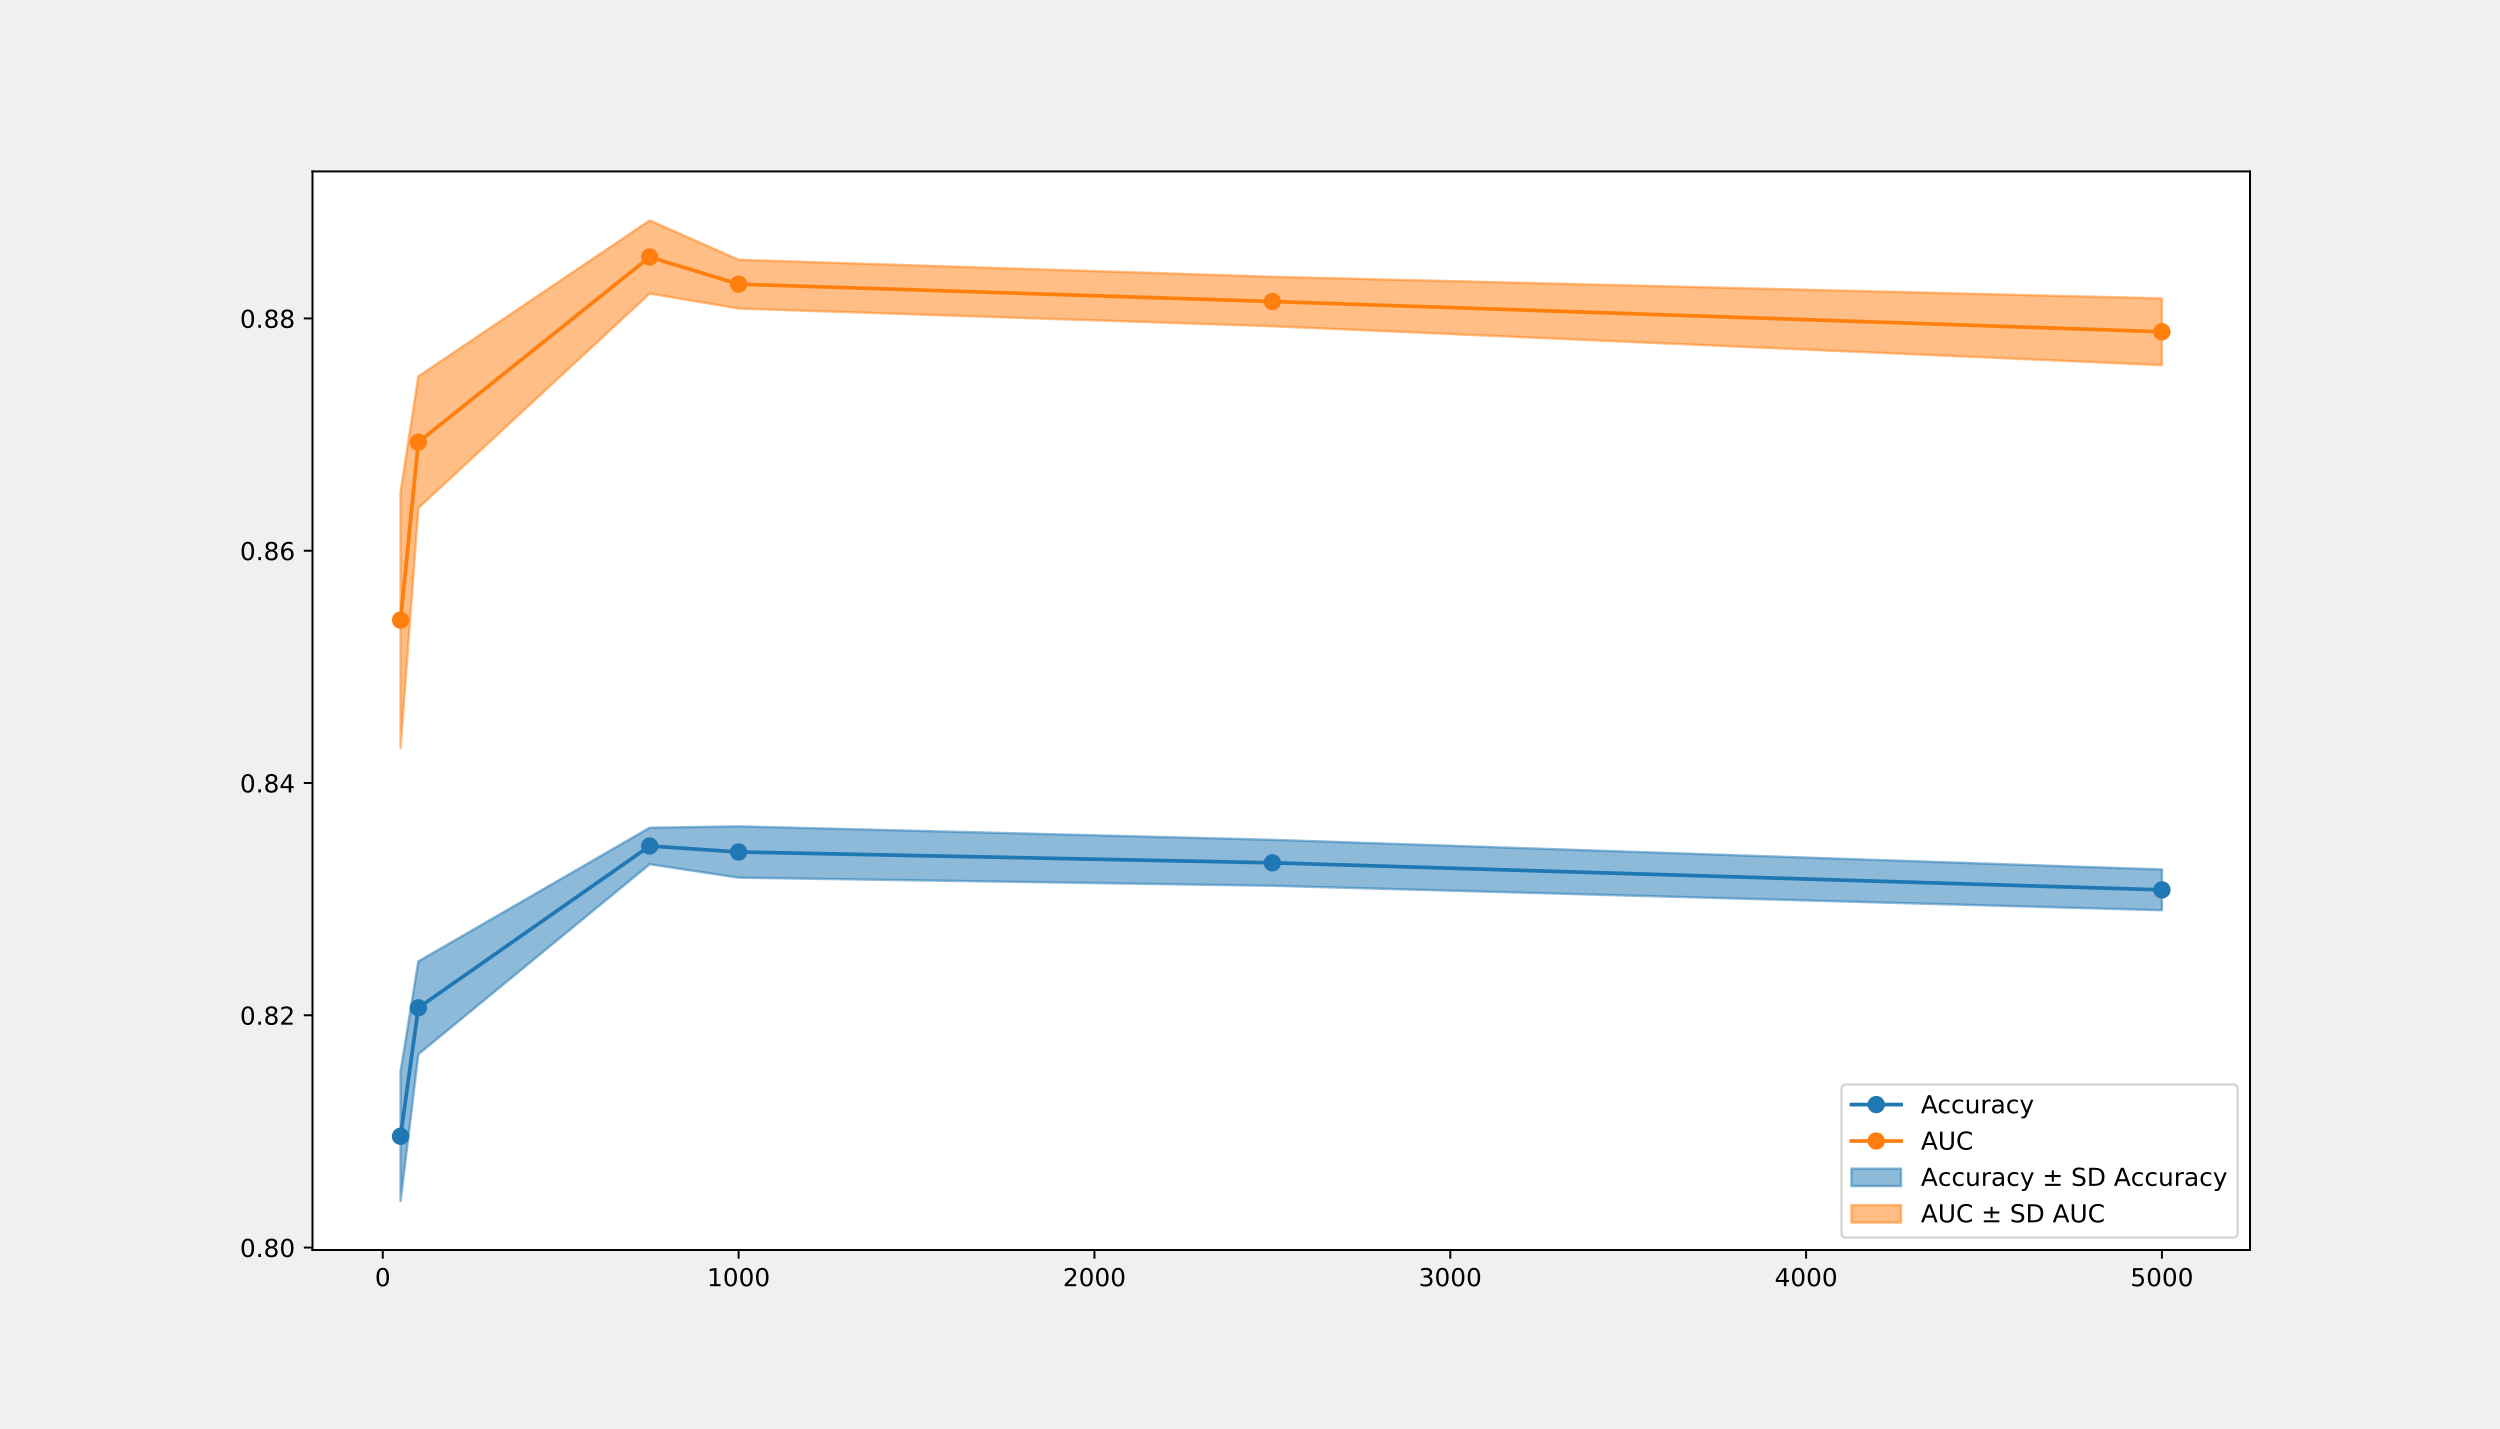
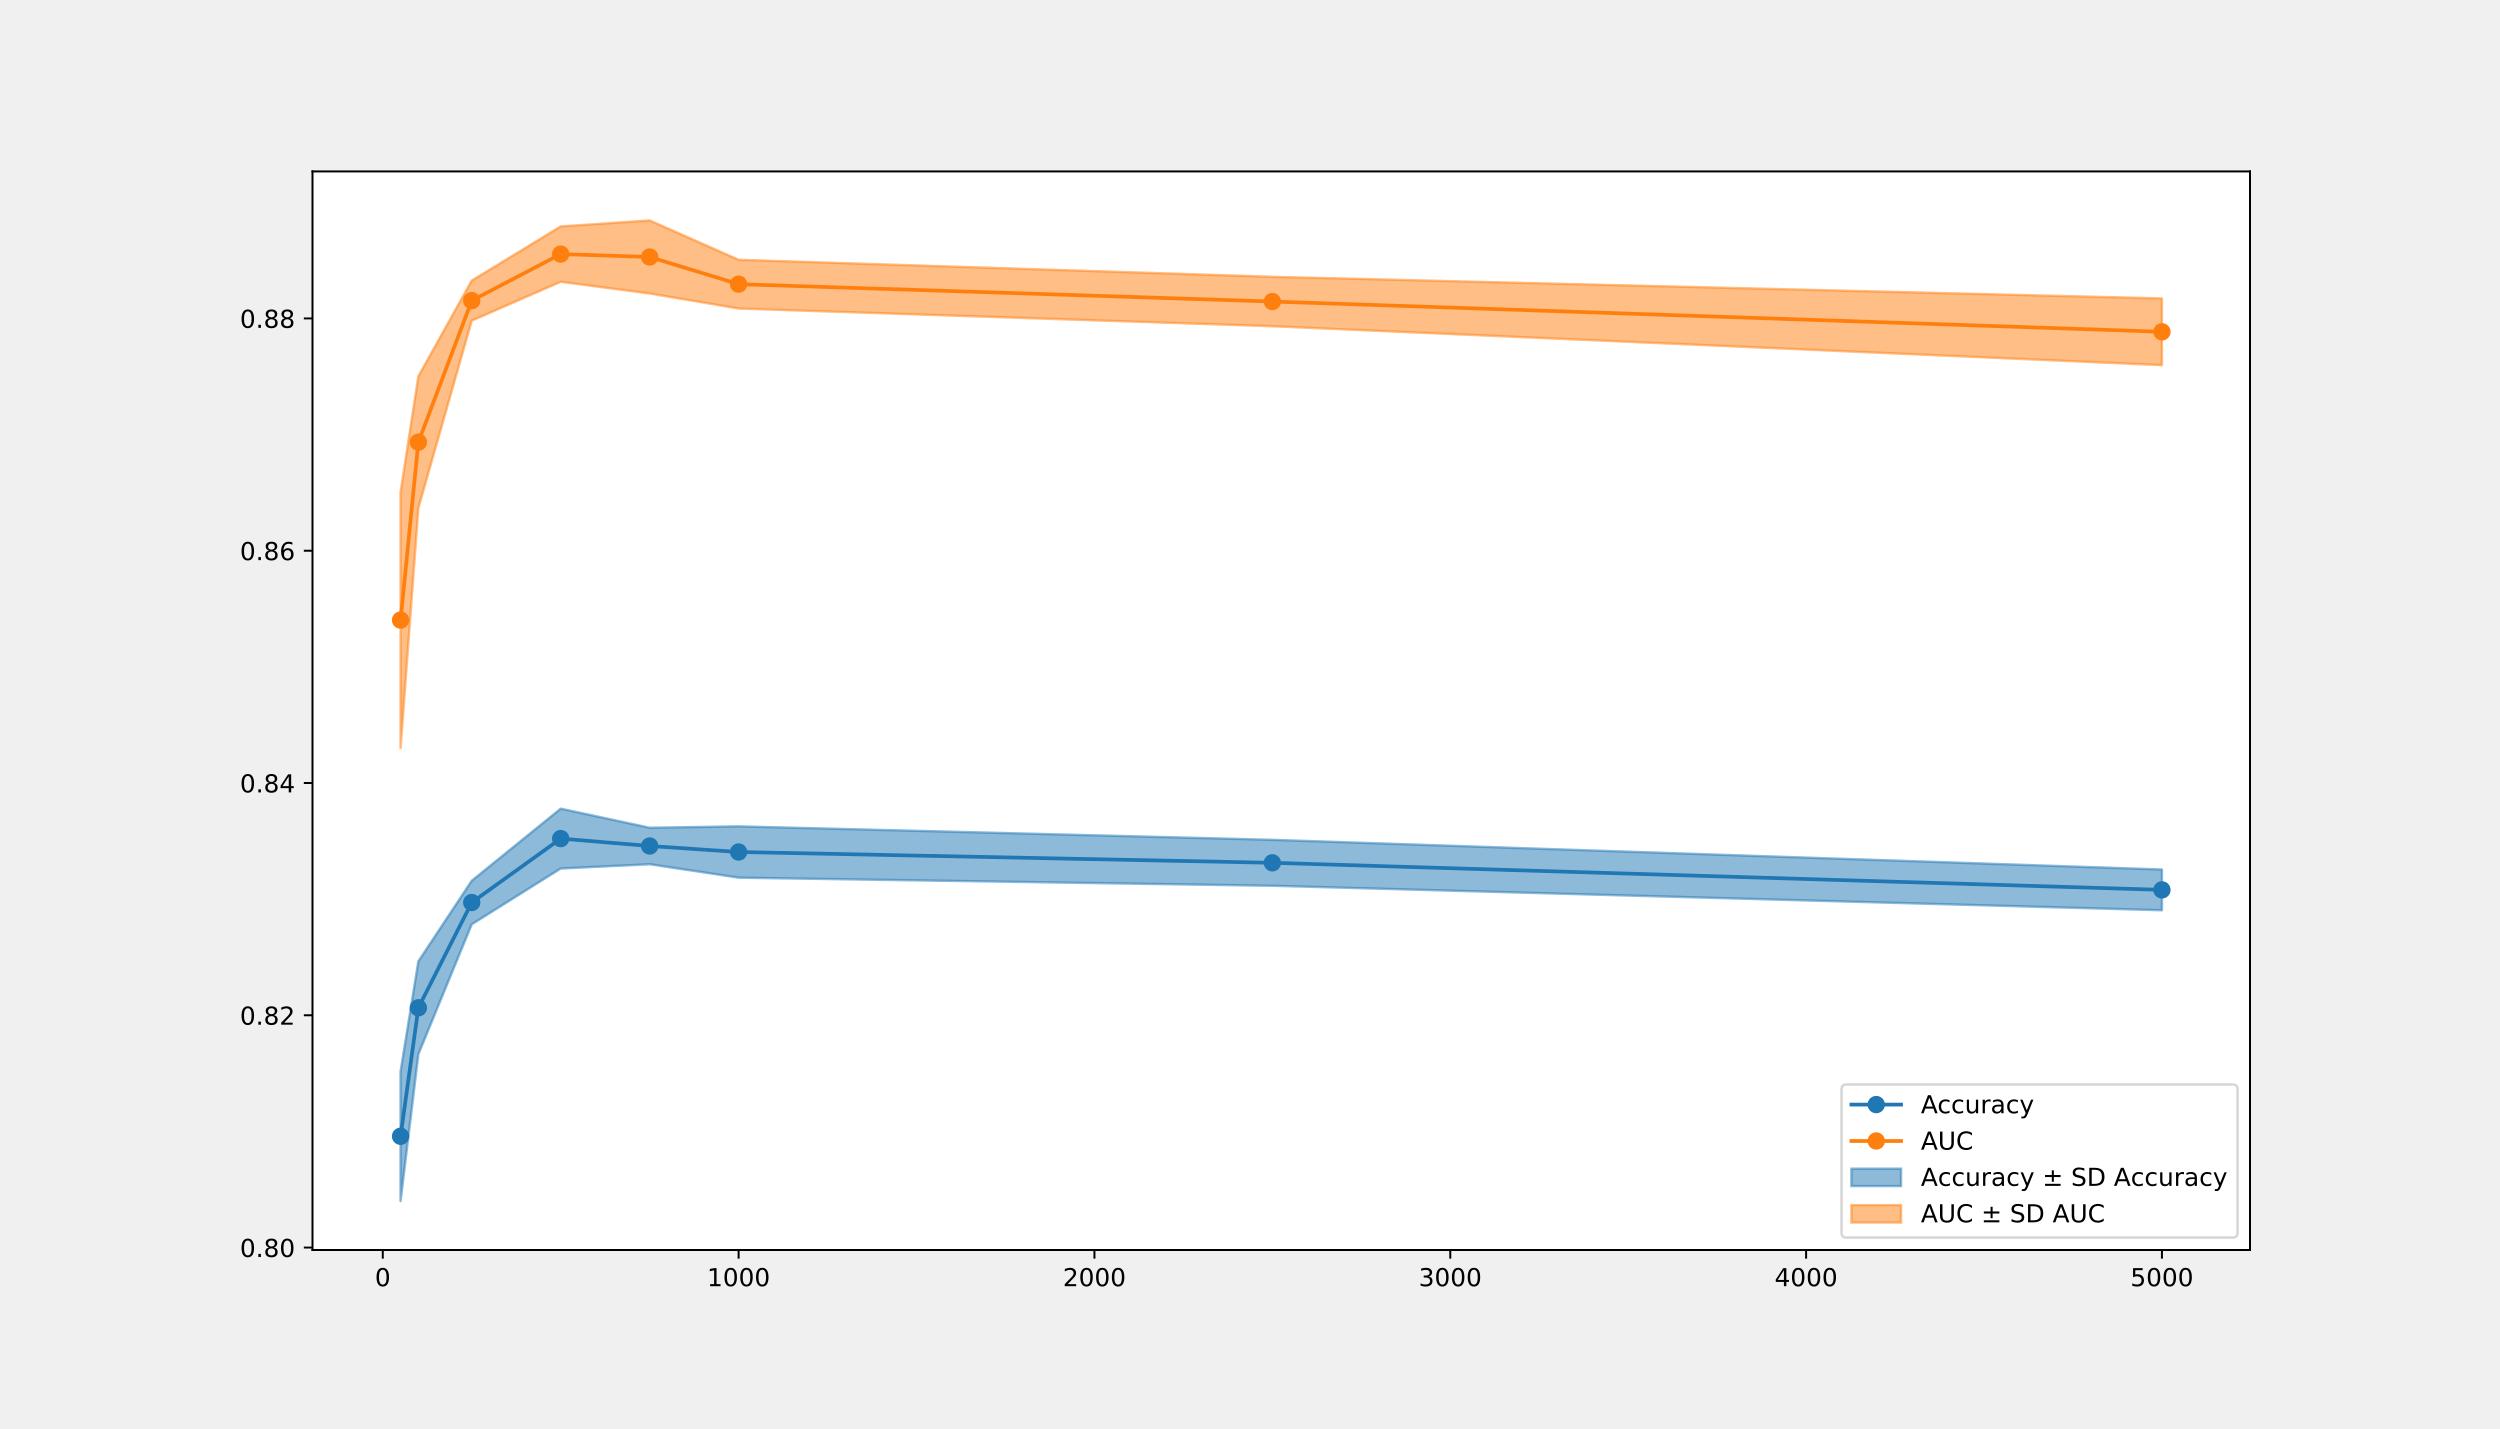
<svg xmlns="http://www.w3.org/2000/svg" xmlns:xlink="http://www.w3.org/1999/xlink" height="576pt" version="1.1" viewBox="0 0 1008 576" width="1008pt">
  <defs>
    <style type="text/css">*{stroke-linecap:butt;stroke-linejoin:round;}</style>
  </defs>
  <g id="figure_1">
    <g id="patch_1">
      <path d="M 0 576  L 1008 576  L 1008 0  L 0 0  z " style="fill:none;" />
    </g>
    <g id="axes_1">
      <g id="patch_2">
        <path d="M 126 504  L 907.2 504  L 907.2 69.12  L 126 69.12  z " style="fill:#ffffff;" />
      </g>
      <g id="PolyCollection_1">
        <defs>
-           <path d="M 161.509 -143.938  L 161.509 -91.767  L 168.683 -150.938  L 261.939 -227.542  L 297.807 -222.129  L 513.013 -218.858  L 871.691 -208.992  L 871.691 -225.407  L 871.691 -225.407  L 513.013 -237.37  L 297.807 -242.805  L 261.939 -242.243  L 168.683 -188.374  L 161.509 -143.938  z " id="m977461d646" style="stroke:#1f77b4;stroke-opacity:0.5;" />
+           <path d="M 161.509 -143.938  L 161.509 -91.767  L 168.683 -150.938  L 190.203 -203.324  L 226.071 -225.815  L 261.939 -227.542  L 297.807 -222.129  L 513.013 -218.858  L 871.691 -208.992  L 871.691 -225.407  L 871.691 -225.407  L 513.013 -237.37  L 297.807 -242.805  L 261.939 -242.243  L 226.071 -249.94  L 190.203 -220.877  L 168.683 -188.374  L 161.509 -143.938  z " id="m6de4949849" style="stroke:#1f77b4;stroke-opacity:0.5;" />
        </defs>
-         <g clip-path="url(#pcb7d842c85)">
-           <use style="fill:#1f77b4;fill-opacity:0.5;stroke:#1f77b4;stroke-opacity:0.5;" x="0" xlink:href="#m977461d646" y="576" />
+         <g clip-path="url(#p5715e3e0e4)">
+           <use style="fill:#1f77b4;fill-opacity:0.5;stroke:#1f77b4;stroke-opacity:0.5;" x="0" xlink:href="#m6de4949849" y="576" />
        </g>
      </g>
      <g id="PolyCollection_2">
        <defs>
-           <path d="M 161.509 -377.567  L 161.509 -274.397  L 168.683 -371.178  L 261.939 -457.657  L 297.807 -451.601  L 513.013 -444.457  L 871.691 -428.772  L 871.691 -455.666  L 871.691 -455.666  L 513.013 -464.385  L 297.807 -471.241  L 261.939 -487.113  L 168.683 -424.247  L 161.509 -377.567  z " id="ma93f8d65e8" style="stroke:#ff7f0e;stroke-opacity:0.5;" />
+           <path d="M 161.509 -377.567  L 161.509 -274.397  L 168.683 -371.178  L 190.203 -446.723  L 226.071 -462.382  L 261.939 -457.657  L 297.807 -451.601  L 513.013 -444.457  L 871.691 -428.772  L 871.691 -455.666  L 871.691 -455.666  L 513.013 -464.385  L 297.807 -471.241  L 261.939 -487.113  L 226.071 -484.708  L 190.203 -462.862  L 168.683 -424.247  L 161.509 -377.567  z " id="m7bc5d4c49f" style="stroke:#ff7f0e;stroke-opacity:0.5;" />
        </defs>
-         <g clip-path="url(#pcb7d842c85)">
-           <use style="fill:#ff7f0e;fill-opacity:0.5;stroke:#ff7f0e;stroke-opacity:0.5;" x="0" xlink:href="#ma93f8d65e8" y="576" />
+         <g clip-path="url(#p5715e3e0e4)">
+           <use style="fill:#ff7f0e;fill-opacity:0.5;stroke:#ff7f0e;stroke-opacity:0.5;" x="0" xlink:href="#m7bc5d4c49f" y="576" />
        </g>
      </g>
      <g id="matplotlib.axis_1">
        <g id="xtick_1">
          <g id="line2d_1">
            <defs>
-               <path d="M 0 0  L 0 3.5  " id="m4d31603012" style="stroke:#000000;stroke-width:0.8;" />
-             </defs>
-             <g>
-               <use style="stroke:#000000;stroke-width:0.8;" x="154.336" xlink:href="#m4d31603012" y="504" />
+               <path d="M 0 0  L 0 3.5  " id="md7ae25a384" style="stroke:#000000;stroke-width:0.8;" />
+             </defs>
+             <g>
+               <use style="stroke:#000000;stroke-width:0.8;" x="154.336" xlink:href="#md7ae25a384" y="504" />
            </g>
          </g>
          <g id="text_1">
            <g transform="translate(151.1543 518.5984)scale(0.1 -0.1)">
              <defs>
                <path d="M 2034 4250  Q 1547 4250 1301 3770  Q 1056 3291 1056 2328  Q 1056 1369 1301 889  Q 1547 409 2034 409  Q 2525 409 2770 889  Q 3016 1369 3016 2328  Q 3016 3291 2770 3770  Q 2525 4250 2034 4250  z M 2034 4750  Q 2819 4750 3233 4129  Q 3647 3509 3647 2328  Q 3647 1150 3233 529  Q 2819 -91 2034 -91  Q 1250 -91 836 529  Q 422 1150 422 2328  Q 422 3509 836 4129  Q 1250 4750 2034 4750  z " id="DejaVuSans-30" transform="scale(0.015625)" />
              </defs>
              <use xlink:href="#DejaVuSans-30" />
            </g>
          </g>
        </g>
        <g id="xtick_2">
          <g id="line2d_2">
            <g>
-               <use style="stroke:#000000;stroke-width:0.8;" x="297.807" xlink:href="#m4d31603012" y="504" />
+               <use style="stroke:#000000;stroke-width:0.8;" x="297.807" xlink:href="#md7ae25a384" y="504" />
            </g>
          </g>
          <g id="text_2">
            <g transform="translate(285.0816 518.5984)scale(0.1 -0.1)">
              <defs>
                <path d="M 794 531  L 1825 531  L 1825 4091  L 703 3866  L 703 4441  L 1819 4666  L 2450 4666  L 2450 531  L 3481 531  L 3481 0  L 794 0  L 794 531  z " id="DejaVuSans-31" transform="scale(0.015625)" />
              </defs>
              <use xlink:href="#DejaVuSans-31" />
              <use x="63.623" xlink:href="#DejaVuSans-30" />
              <use x="127.246" xlink:href="#DejaVuSans-30" />
              <use x="190.869" xlink:href="#DejaVuSans-30" />
            </g>
          </g>
        </g>
        <g id="xtick_3">
          <g id="line2d_3">
            <g>
-               <use style="stroke:#000000;stroke-width:0.8;" x="441.278" xlink:href="#m4d31603012" y="504" />
+               <use style="stroke:#000000;stroke-width:0.8;" x="441.278" xlink:href="#md7ae25a384" y="504" />
            </g>
          </g>
          <g id="text_3">
            <g transform="translate(428.5527 518.5984)scale(0.1 -0.1)">
              <defs>
                <path d="M 1228 531  L 3431 531  L 3431 0  L 469 0  L 469 531  Q 828 903 1448 1529  Q 2069 2156 2228 2338  Q 2531 2678 2651 2914  Q 2772 3150 2772 3378  Q 2772 3750 2511 3984  Q 2250 4219 1831 4219  Q 1534 4219 1204 4116  Q 875 4013 500 3803  L 500 4441  Q 881 4594 1212 4672  Q 1544 4750 1819 4750  Q 2544 4750 2975 4387  Q 3406 4025 3406 3419  Q 3406 3131 3298 2873  Q 3191 2616 2906 2266  Q 2828 2175 2409 1742  Q 1991 1309 1228 531  z " id="DejaVuSans-32" transform="scale(0.015625)" />
              </defs>
              <use xlink:href="#DejaVuSans-32" />
              <use x="63.623" xlink:href="#DejaVuSans-30" />
              <use x="127.246" xlink:href="#DejaVuSans-30" />
              <use x="190.869" xlink:href="#DejaVuSans-30" />
            </g>
          </g>
        </g>
        <g id="xtick_4">
          <g id="line2d_4">
            <g>
-               <use style="stroke:#000000;stroke-width:0.8;" x="584.749" xlink:href="#m4d31603012" y="504" />
+               <use style="stroke:#000000;stroke-width:0.8;" x="584.749" xlink:href="#md7ae25a384" y="504" />
            </g>
          </g>
          <g id="text_4">
            <g transform="translate(572.0238 518.5984)scale(0.1 -0.1)">
              <defs>
                <path d="M 2597 2516  Q 3050 2419 3304 2112  Q 3559 1806 3559 1356  Q 3559 666 3084 287  Q 2609 -91 1734 -91  Q 1441 -91 1130 -33  Q 819 25 488 141  L 488 750  Q 750 597 1062 519  Q 1375 441 1716 441  Q 2309 441 2620 675  Q 2931 909 2931 1356  Q 2931 1769 2642 2001  Q 2353 2234 1838 2234  L 1294 2234  L 1294 2753  L 1863 2753  Q 2328 2753 2575 2939  Q 2822 3125 2822 3475  Q 2822 3834 2567 4026  Q 2313 4219 1838 4219  Q 1578 4219 1281 4162  Q 984 4106 628 3988  L 628 4550  Q 988 4650 1302 4700  Q 1616 4750 1894 4750  Q 2613 4750 3031 4423  Q 3450 4097 3450 3541  Q 3450 3153 3228 2886  Q 3006 2619 2597 2516  z " id="DejaVuSans-33" transform="scale(0.015625)" />
              </defs>
              <use xlink:href="#DejaVuSans-33" />
              <use x="63.623" xlink:href="#DejaVuSans-30" />
              <use x="127.246" xlink:href="#DejaVuSans-30" />
              <use x="190.869" xlink:href="#DejaVuSans-30" />
            </g>
          </g>
        </g>
        <g id="xtick_5">
          <g id="line2d_5">
            <g>
-               <use style="stroke:#000000;stroke-width:0.8;" x="728.22" xlink:href="#m4d31603012" y="504" />
+               <use style="stroke:#000000;stroke-width:0.8;" x="728.22" xlink:href="#md7ae25a384" y="504" />
            </g>
          </g>
          <g id="text_5">
            <g transform="translate(715.4948 518.5984)scale(0.1 -0.1)">
              <defs>
                <path d="M 2419 4116  L 825 1625  L 2419 1625  L 2419 4116  z M 2253 4666  L 3047 4666  L 3047 1625  L 3713 1625  L 3713 1100  L 3047 1100  L 3047 0  L 2419 0  L 2419 1100  L 313 1100  L 313 1709  L 2253 4666  z " id="DejaVuSans-34" transform="scale(0.015625)" />
              </defs>
              <use xlink:href="#DejaVuSans-34" />
              <use x="63.623" xlink:href="#DejaVuSans-30" />
              <use x="127.246" xlink:href="#DejaVuSans-30" />
              <use x="190.869" xlink:href="#DejaVuSans-30" />
            </g>
          </g>
        </g>
        <g id="xtick_6">
          <g id="line2d_6">
            <g>
-               <use style="stroke:#000000;stroke-width:0.8;" x="871.691" xlink:href="#m4d31603012" y="504" />
+               <use style="stroke:#000000;stroke-width:0.8;" x="871.691" xlink:href="#md7ae25a384" y="504" />
            </g>
          </g>
          <g id="text_6">
            <g transform="translate(858.9659 518.5984)scale(0.1 -0.1)">
              <defs>
                <path d="M 691 4666  L 3169 4666  L 3169 4134  L 1269 4134  L 1269 2991  Q 1406 3038 1543 3061  Q 1681 3084 1819 3084  Q 2600 3084 3056 2656  Q 3513 2228 3513 1497  Q 3513 744 3044 326  Q 2575 -91 1722 -91  Q 1428 -91 1123 -41  Q 819 9 494 109  L 494 744  Q 775 591 1075 516  Q 1375 441 1709 441  Q 2250 441 2565 725  Q 2881 1009 2881 1497  Q 2881 1984 2565 2268  Q 2250 2553 1709 2553  Q 1456 2553 1204 2497  Q 953 2441 691 2322  L 691 4666  z " id="DejaVuSans-35" transform="scale(0.015625)" />
              </defs>
              <use xlink:href="#DejaVuSans-35" />
              <use x="63.623" xlink:href="#DejaVuSans-30" />
              <use x="127.246" xlink:href="#DejaVuSans-30" />
              <use x="190.869" xlink:href="#DejaVuSans-30" />
            </g>
          </g>
        </g>
      </g>
      <g id="matplotlib.axis_2">
        <g id="ytick_1">
          <g id="line2d_7">
            <defs>
-               <path d="M 0 0  L -3.5 0  " id="m0f765aaf5c" style="stroke:#000000;stroke-width:0.8;" />
-             </defs>
-             <g>
-               <use style="stroke:#000000;stroke-width:0.8;" x="126" xlink:href="#m0f765aaf5c" y="503.017" />
+               <path d="M 0 0  L -3.5 0  " id="med51aad6c9" style="stroke:#000000;stroke-width:0.8;" />
+             </defs>
+             <g>
+               <use style="stroke:#000000;stroke-width:0.8;" x="126" xlink:href="#med51aad6c9" y="503.017" />
            </g>
          </g>
          <g id="text_7">
            <g transform="translate(96.73438 506.816)scale(0.1 -0.1)">
              <defs>
                <path d="M 684 794  L 1344 794  L 1344 0  L 684 0  L 684 794  z " id="DejaVuSans-2e" transform="scale(0.015625)" />
                <path d="M 2034 2216  Q 1584 2216 1326 1975  Q 1069 1734 1069 1313  Q 1069 891 1326 650  Q 1584 409 2034 409  Q 2484 409 2743 651  Q 3003 894 3003 1313  Q 3003 1734 2745 1975  Q 2488 2216 2034 2216  z M 1403 2484  Q 997 2584 770 2862  Q 544 3141 544 3541  Q 544 4100 942 4425  Q 1341 4750 2034 4750  Q 2731 4750 3128 4425  Q 3525 4100 3525 3541  Q 3525 3141 3298 2862  Q 3072 2584 2669 2484  Q 3125 2378 3379 2068  Q 3634 1759 3634 1313  Q 3634 634 3220 271  Q 2806 -91 2034 -91  Q 1263 -91 848 271  Q 434 634 434 1313  Q 434 1759 690 2068  Q 947 2378 1403 2484  z M 1172 3481  Q 1172 3119 1398 2916  Q 1625 2713 2034 2713  Q 2441 2713 2670 2916  Q 2900 3119 2900 3481  Q 2900 3844 2670 4047  Q 2441 4250 2034 4250  Q 1625 4250 1398 4047  Q 1172 3844 1172 3481  z " id="DejaVuSans-38" transform="scale(0.015625)" />
              </defs>
              <use xlink:href="#DejaVuSans-30" />
              <use x="63.623" xlink:href="#DejaVuSans-2e" />
              <use x="95.41" xlink:href="#DejaVuSans-38" />
              <use x="159.033" xlink:href="#DejaVuSans-30" />
            </g>
          </g>
        </g>
        <g id="ytick_2">
          <g id="line2d_8">
            <g>
-               <use style="stroke:#000000;stroke-width:0.8;" x="126" xlink:href="#m0f765aaf5c" y="409.36" />
+               <use style="stroke:#000000;stroke-width:0.8;" x="126" xlink:href="#med51aad6c9" y="409.36" />
            </g>
          </g>
          <g id="text_8">
            <g transform="translate(96.73438 413.1593)scale(0.1 -0.1)">
              <use xlink:href="#DejaVuSans-30" />
              <use x="63.623" xlink:href="#DejaVuSans-2e" />
              <use x="95.41" xlink:href="#DejaVuSans-38" />
              <use x="159.033" xlink:href="#DejaVuSans-32" />
            </g>
          </g>
        </g>
        <g id="ytick_3">
          <g id="line2d_9">
            <g>
-               <use style="stroke:#000000;stroke-width:0.8;" x="126" xlink:href="#m0f765aaf5c" y="315.703" />
+               <use style="stroke:#000000;stroke-width:0.8;" x="126" xlink:href="#med51aad6c9" y="315.703" />
            </g>
          </g>
          <g id="text_9">
            <g transform="translate(96.73438 319.5026)scale(0.1 -0.1)">
              <use xlink:href="#DejaVuSans-30" />
              <use x="63.623" xlink:href="#DejaVuSans-2e" />
              <use x="95.41" xlink:href="#DejaVuSans-38" />
              <use x="159.033" xlink:href="#DejaVuSans-34" />
            </g>
          </g>
        </g>
        <g id="ytick_4">
          <g id="line2d_10">
            <g>
-               <use style="stroke:#000000;stroke-width:0.8;" x="126" xlink:href="#m0f765aaf5c" y="222.047" />
+               <use style="stroke:#000000;stroke-width:0.8;" x="126" xlink:href="#med51aad6c9" y="222.047" />
            </g>
          </g>
          <g id="text_10">
            <g transform="translate(96.73438 225.8458)scale(0.1 -0.1)">
              <defs>
                <path d="M 2113 2584  Q 1688 2584 1439 2293  Q 1191 2003 1191 1497  Q 1191 994 1439 701  Q 1688 409 2113 409  Q 2538 409 2786 701  Q 3034 994 3034 1497  Q 3034 2003 2786 2293  Q 2538 2584 2113 2584  z M 3366 4563  L 3366 3988  Q 3128 4100 2886 4159  Q 2644 4219 2406 4219  Q 1781 4219 1451 3797  Q 1122 3375 1075 2522  Q 1259 2794 1537 2939  Q 1816 3084 2150 3084  Q 2853 3084 3261 2657  Q 3669 2231 3669 1497  Q 3669 778 3244 343  Q 2819 -91 2113 -91  Q 1303 -91 875 529  Q 447 1150 447 2328  Q 447 3434 972 4092  Q 1497 4750 2381 4750  Q 2619 4750 2861 4703  Q 3103 4656 3366 4563  z " id="DejaVuSans-36" transform="scale(0.015625)" />
              </defs>
              <use xlink:href="#DejaVuSans-30" />
              <use x="63.623" xlink:href="#DejaVuSans-2e" />
              <use x="95.41" xlink:href="#DejaVuSans-38" />
              <use x="159.033" xlink:href="#DejaVuSans-36" />
            </g>
          </g>
        </g>
        <g id="ytick_5">
          <g id="line2d_11">
            <g>
-               <use style="stroke:#000000;stroke-width:0.8;" x="126" xlink:href="#m0f765aaf5c" y="128.39" />
+               <use style="stroke:#000000;stroke-width:0.8;" x="126" xlink:href="#med51aad6c9" y="128.39" />
            </g>
          </g>
          <g id="text_11">
            <g transform="translate(96.73438 132.1891)scale(0.1 -0.1)">
              <use xlink:href="#DejaVuSans-30" />
              <use x="63.623" xlink:href="#DejaVuSans-2e" />
              <use x="95.41" xlink:href="#DejaVuSans-38" />
              <use x="159.033" xlink:href="#DejaVuSans-38" />
            </g>
          </g>
        </g>
      </g>
      <g id="line2d_12">
-         <path clip-path="url(#pcb7d842c85)" d="M 161.509 458.147  L 168.683 406.344  L 261.939 341.108  L 297.807 343.533  L 513.013 347.886  L 871.691 358.8  " style="fill:none;stroke:#1f77b4;stroke-linecap:square;stroke-width:1.5;" />
+         <path clip-path="url(#p5715e3e0e4)" d="M 161.509 458.147  L 168.683 406.344  L 190.203 363.9  L 226.071 338.123  L 261.939 341.108  L 297.807 343.533  L 513.013 347.886  L 871.691 358.8  " style="fill:none;stroke:#1f77b4;stroke-linecap:square;stroke-width:1.5;" />
        <defs>
-           <path d="M 0 3  C 0.796 3 1.559 2.684 2.121 2.121  C 2.684 1.559 3 0.796 3 0  C 3 -0.796 2.684 -1.559 2.121 -2.121  C 1.559 -2.684 0.796 -3 0 -3  C -0.796 -3 -1.559 -2.684 -2.121 -2.121  C -2.684 -1.559 -3 -0.796 -3 0  C -3 0.796 -2.684 1.559 -2.121 2.121  C -1.559 2.684 -0.796 3 0 3  z " id="m0f166becdb" style="stroke:#1f77b4;" />
+           <path d="M 0 3  C 0.796 3 1.559 2.684 2.121 2.121  C 2.684 1.559 3 0.796 3 0  C 3 -0.796 2.684 -1.559 2.121 -2.121  C 1.559 -2.684 0.796 -3 0 -3  C -0.796 -3 -1.559 -2.684 -2.121 -2.121  C -2.684 -1.559 -3 -0.796 -3 0  C -3 0.796 -2.684 1.559 -2.121 2.121  C -1.559 2.684 -0.796 3 0 3  z " id="m0a167fb42e" style="stroke:#1f77b4;" />
        </defs>
-         <g clip-path="url(#pcb7d842c85)">
-           <use style="fill:#1f77b4;stroke:#1f77b4;" x="161.509" xlink:href="#m0f166becdb" y="458.147" />
-           <use style="fill:#1f77b4;stroke:#1f77b4;" x="168.683" xlink:href="#m0f166becdb" y="406.344" />
-           <use style="fill:#1f77b4;stroke:#1f77b4;" x="261.939" xlink:href="#m0f166becdb" y="341.108" />
-           <use style="fill:#1f77b4;stroke:#1f77b4;" x="297.807" xlink:href="#m0f166becdb" y="343.533" />
-           <use style="fill:#1f77b4;stroke:#1f77b4;" x="513.013" xlink:href="#m0f166becdb" y="347.886" />
-           <use style="fill:#1f77b4;stroke:#1f77b4;" x="871.691" xlink:href="#m0f166becdb" y="358.8" />
+         <g clip-path="url(#p5715e3e0e4)">
+           <use style="fill:#1f77b4;stroke:#1f77b4;" x="161.509" xlink:href="#m0a167fb42e" y="458.147" />
+           <use style="fill:#1f77b4;stroke:#1f77b4;" x="168.683" xlink:href="#m0a167fb42e" y="406.344" />
+           <use style="fill:#1f77b4;stroke:#1f77b4;" x="190.203" xlink:href="#m0a167fb42e" y="363.9" />
+           <use style="fill:#1f77b4;stroke:#1f77b4;" x="226.071" xlink:href="#m0a167fb42e" y="338.123" />
+           <use style="fill:#1f77b4;stroke:#1f77b4;" x="261.939" xlink:href="#m0a167fb42e" y="341.108" />
+           <use style="fill:#1f77b4;stroke:#1f77b4;" x="297.807" xlink:href="#m0a167fb42e" y="343.533" />
+           <use style="fill:#1f77b4;stroke:#1f77b4;" x="513.013" xlink:href="#m0a167fb42e" y="347.886" />
+           <use style="fill:#1f77b4;stroke:#1f77b4;" x="871.691" xlink:href="#m0a167fb42e" y="358.8" />
        </g>
      </g>
      <g id="line2d_13">
-         <path clip-path="url(#pcb7d842c85)" d="M 161.509 250.018  L 168.683 178.288  L 261.939 103.615  L 297.807 114.579  L 513.013 121.579  L 871.691 133.781  " style="fill:none;stroke:#ff7f0e;stroke-linecap:square;stroke-width:1.5;" />
+         <path clip-path="url(#p5715e3e0e4)" d="M 161.509 250.018  L 168.683 178.288  L 190.203 121.207  L 226.071 102.455  L 261.939 103.615  L 297.807 114.579  L 513.013 121.579  L 871.691 133.781  " style="fill:none;stroke:#ff7f0e;stroke-linecap:square;stroke-width:1.5;" />
        <defs>
-           <path d="M 0 3  C 0.796 3 1.559 2.684 2.121 2.121  C 2.684 1.559 3 0.796 3 0  C 3 -0.796 2.684 -1.559 2.121 -2.121  C 1.559 -2.684 0.796 -3 0 -3  C -0.796 -3 -1.559 -2.684 -2.121 -2.121  C -2.684 -1.559 -3 -0.796 -3 0  C -3 0.796 -2.684 1.559 -2.121 2.121  C -1.559 2.684 -0.796 3 0 3  z " id="m880b169bb6" style="stroke:#ff7f0e;" />
+           <path d="M 0 3  C 0.796 3 1.559 2.684 2.121 2.121  C 2.684 1.559 3 0.796 3 0  C 3 -0.796 2.684 -1.559 2.121 -2.121  C 1.559 -2.684 0.796 -3 0 -3  C -0.796 -3 -1.559 -2.684 -2.121 -2.121  C -2.684 -1.559 -3 -0.796 -3 0  C -3 0.796 -2.684 1.559 -2.121 2.121  C -1.559 2.684 -0.796 3 0 3  z " id="mb7f3148bdf" style="stroke:#ff7f0e;" />
        </defs>
-         <g clip-path="url(#pcb7d842c85)">
-           <use style="fill:#ff7f0e;stroke:#ff7f0e;" x="161.509" xlink:href="#m880b169bb6" y="250.018" />
-           <use style="fill:#ff7f0e;stroke:#ff7f0e;" x="168.683" xlink:href="#m880b169bb6" y="178.288" />
-           <use style="fill:#ff7f0e;stroke:#ff7f0e;" x="261.939" xlink:href="#m880b169bb6" y="103.615" />
-           <use style="fill:#ff7f0e;stroke:#ff7f0e;" x="297.807" xlink:href="#m880b169bb6" y="114.579" />
-           <use style="fill:#ff7f0e;stroke:#ff7f0e;" x="513.013" xlink:href="#m880b169bb6" y="121.579" />
-           <use style="fill:#ff7f0e;stroke:#ff7f0e;" x="871.691" xlink:href="#m880b169bb6" y="133.781" />
+         <g clip-path="url(#p5715e3e0e4)">
+           <use style="fill:#ff7f0e;stroke:#ff7f0e;" x="161.509" xlink:href="#mb7f3148bdf" y="250.018" />
+           <use style="fill:#ff7f0e;stroke:#ff7f0e;" x="168.683" xlink:href="#mb7f3148bdf" y="178.288" />
+           <use style="fill:#ff7f0e;stroke:#ff7f0e;" x="190.203" xlink:href="#mb7f3148bdf" y="121.207" />
+           <use style="fill:#ff7f0e;stroke:#ff7f0e;" x="226.071" xlink:href="#mb7f3148bdf" y="102.455" />
+           <use style="fill:#ff7f0e;stroke:#ff7f0e;" x="261.939" xlink:href="#mb7f3148bdf" y="103.615" />
+           <use style="fill:#ff7f0e;stroke:#ff7f0e;" x="297.807" xlink:href="#mb7f3148bdf" y="114.579" />
+           <use style="fill:#ff7f0e;stroke:#ff7f0e;" x="513.013" xlink:href="#mb7f3148bdf" y="121.579" />
+           <use style="fill:#ff7f0e;stroke:#ff7f0e;" x="871.691" xlink:href="#mb7f3148bdf" y="133.781" />
        </g>
      </g>
      <g id="patch_3">
        <path d="M 126 504  L 126 69.12  " style="fill:none;stroke:#000000;stroke-linecap:square;stroke-linejoin:miter;stroke-width:0.8;" />
      </g>
      <g id="patch_4">
        <path d="M 907.2 504  L 907.2 69.12  " style="fill:none;stroke:#000000;stroke-linecap:square;stroke-linejoin:miter;stroke-width:0.8;" />
      </g>
      <g id="patch_5">
        <path d="M 126 504  L 907.2 504  " style="fill:none;stroke:#000000;stroke-linecap:square;stroke-linejoin:miter;stroke-width:0.8;" />
      </g>
      <g id="patch_6">
        <path d="M 126 69.12  L 907.2 69.12  " style="fill:none;stroke:#000000;stroke-linecap:square;stroke-linejoin:miter;stroke-width:0.8;" />
      </g>
      <g id="legend_1">
        <g id="patch_7">
          <path d="M 744.5 499  L 900.2 499  Q 902.2 499 902.2 497  L 902.2 439.267  Q 902.2 437.267 900.2 437.267  L 744.5 437.267  Q 742.5 437.267 742.5 439.267  L 742.5 497  Q 742.5 499 744.5 499  z " style="fill:#ffffff;opacity:0.8;stroke:#cccccc;stroke-linejoin:miter;" />
        </g>
        <g id="line2d_14">
          <path d="M 746.5 445.366  L 766.5 445.366  " style="fill:none;stroke:#1f77b4;stroke-linecap:square;stroke-width:1.5;" />
        </g>
        <g id="line2d_15">
          <g>
-             <use style="fill:#1f77b4;stroke:#1f77b4;" x="756.5" xlink:href="#m0f166becdb" y="445.366" />
+             <use style="fill:#1f77b4;stroke:#1f77b4;" x="756.5" xlink:href="#m0a167fb42e" y="445.366" />
          </g>
        </g>
        <g id="text_12">
          <g transform="translate(774.5 448.8656)scale(0.1 -0.1)">
            <defs>
              <path d="M 2188 4044  L 1331 1722  L 3047 1722  L 2188 4044  z M 1831 4666  L 2547 4666  L 4325 0  L 3669 0  L 3244 1197  L 1141 1197  L 716 0  L 50 0  L 1831 4666  z " id="DejaVuSans-41" transform="scale(0.015625)" />
              <path d="M 3122 3366  L 3122 2828  Q 2878 2963 2633 3030  Q 2388 3097 2138 3097  Q 1578 3097 1268 2742  Q 959 2388 959 1747  Q 959 1106 1268 751  Q 1578 397 2138 397  Q 2388 397 2633 464  Q 2878 531 3122 666  L 3122 134  Q 2881 22 2623 -34  Q 2366 -91 2075 -91  Q 1284 -91 818 406  Q 353 903 353 1747  Q 353 2603 823 3093  Q 1294 3584 2113 3584  Q 2378 3584 2631 3529  Q 2884 3475 3122 3366  z " id="DejaVuSans-63" transform="scale(0.015625)" />
              <path d="M 544 1381  L 544 3500  L 1119 3500  L 1119 1403  Q 1119 906 1312 657  Q 1506 409 1894 409  Q 2359 409 2629 706  Q 2900 1003 2900 1516  L 2900 3500  L 3475 3500  L 3475 0  L 2900 0  L 2900 538  Q 2691 219 2414 64  Q 2138 -91 1772 -91  Q 1169 -91 856 284  Q 544 659 544 1381  z M 1991 3584  L 1991 3584  z " id="DejaVuSans-75" transform="scale(0.015625)" />
              <path d="M 2631 2963  Q 2534 3019 2420 3045  Q 2306 3072 2169 3072  Q 1681 3072 1420 2755  Q 1159 2438 1159 1844  L 1159 0  L 581 0  L 581 3500  L 1159 3500  L 1159 2956  Q 1341 3275 1631 3429  Q 1922 3584 2338 3584  Q 2397 3584 2469 3576  Q 2541 3569 2628 3553  L 2631 2963  z " id="DejaVuSans-72" transform="scale(0.015625)" />
              <path d="M 2194 1759  Q 1497 1759 1228 1600  Q 959 1441 959 1056  Q 959 750 1161 570  Q 1363 391 1709 391  Q 2188 391 2477 730  Q 2766 1069 2766 1631  L 2766 1759  L 2194 1759  z M 3341 1997  L 3341 0  L 2766 0  L 2766 531  Q 2569 213 2275 61  Q 1981 -91 1556 -91  Q 1019 -91 701 211  Q 384 513 384 1019  Q 384 1609 779 1909  Q 1175 2209 1959 2209  L 2766 2209  L 2766 2266  Q 2766 2663 2505 2880  Q 2244 3097 1772 3097  Q 1472 3097 1187 3025  Q 903 2953 641 2809  L 641 3341  Q 956 3463 1253 3523  Q 1550 3584 1831 3584  Q 2591 3584 2966 3190  Q 3341 2797 3341 1997  z " id="DejaVuSans-61" transform="scale(0.015625)" />
              <path d="M 2059 -325  Q 1816 -950 1584 -1140  Q 1353 -1331 966 -1331  L 506 -1331  L 506 -850  L 844 -850  Q 1081 -850 1212 -737  Q 1344 -625 1503 -206  L 1606 56  L 191 3500  L 800 3500  L 1894 763  L 2988 3500  L 3597 3500  L 2059 -325  z " id="DejaVuSans-79" transform="scale(0.015625)" />
            </defs>
            <use xlink:href="#DejaVuSans-41" />
            <use x="66.658" xlink:href="#DejaVuSans-63" />
            <use x="121.639" xlink:href="#DejaVuSans-63" />
            <use x="176.619" xlink:href="#DejaVuSans-75" />
            <use x="239.998" xlink:href="#DejaVuSans-72" />
            <use x="281.111" xlink:href="#DejaVuSans-61" />
            <use x="342.391" xlink:href="#DejaVuSans-63" />
            <use x="397.371" xlink:href="#DejaVuSans-79" />
          </g>
        </g>
        <g id="line2d_16">
          <path d="M 746.5 460.044  L 766.5 460.044  " style="fill:none;stroke:#ff7f0e;stroke-linecap:square;stroke-width:1.5;" />
        </g>
        <g id="line2d_17">
          <g>
-             <use style="fill:#ff7f0e;stroke:#ff7f0e;" x="756.5" xlink:href="#m880b169bb6" y="460.044" />
+             <use style="fill:#ff7f0e;stroke:#ff7f0e;" x="756.5" xlink:href="#mb7f3148bdf" y="460.044" />
          </g>
        </g>
        <g id="text_13">
          <g transform="translate(774.5 463.5437)scale(0.1 -0.1)">
            <defs>
              <path d="M 556 4666  L 1191 4666  L 1191 1831  Q 1191 1081 1462 751  Q 1734 422 2344 422  Q 2950 422 3222 751  Q 3494 1081 3494 1831  L 3494 4666  L 4128 4666  L 4128 1753  Q 4128 841 3676 375  Q 3225 -91 2344 -91  Q 1459 -91 1007 375  Q 556 841 556 1753  L 556 4666  z " id="DejaVuSans-55" transform="scale(0.015625)" />
              <path d="M 4122 4306  L 4122 3641  Q 3803 3938 3442 4084  Q 3081 4231 2675 4231  Q 1875 4231 1450 3742  Q 1025 3253 1025 2328  Q 1025 1406 1450 917  Q 1875 428 2675 428  Q 3081 428 3442 575  Q 3803 722 4122 1019  L 4122 359  Q 3791 134 3420 21  Q 3050 -91 2638 -91  Q 1578 -91 968 557  Q 359 1206 359 2328  Q 359 3453 968 4101  Q 1578 4750 2638 4750  Q 3056 4750 3426 4639  Q 3797 4528 4122 4306  z " id="DejaVuSans-43" transform="scale(0.015625)" />
            </defs>
            <use xlink:href="#DejaVuSans-41" />
            <use x="68.408" xlink:href="#DejaVuSans-55" />
            <use x="141.602" xlink:href="#DejaVuSans-43" />
          </g>
        </g>
        <g id="patch_8">
          <path d="M 746.5 478.222  L 766.5 478.222  L 766.5 471.222  L 746.5 471.222  z " style="fill:#1f77b4;fill-opacity:0.5;stroke:#1f77b4;stroke-linejoin:miter;stroke-opacity:0.5;" />
        </g>
        <g id="text_14">
          <g transform="translate(774.5 478.2219)scale(0.1 -0.1)">
            <defs>
              <path id="DejaVuSans-20" transform="scale(0.015625)" />
              <path d="M 2944 4013  L 2944 2803  L 4684 2803  L 4684 2272  L 2944 2272  L 2944 1063  L 2419 1063  L 2419 2272  L 678 2272  L 678 2803  L 2419 2803  L 2419 4013  L 2944 4013  z M 678 531  L 4684 531  L 4684 0  L 678 0  L 678 531  z " id="DejaVuSans-b1" transform="scale(0.015625)" />
              <path d="M 3425 4513  L 3425 3897  Q 3066 4069 2747 4153  Q 2428 4238 2131 4238  Q 1616 4238 1336 4038  Q 1056 3838 1056 3469  Q 1056 3159 1242 3001  Q 1428 2844 1947 2747  L 2328 2669  Q 3034 2534 3370 2195  Q 3706 1856 3706 1288  Q 3706 609 3251 259  Q 2797 -91 1919 -91  Q 1588 -91 1214 -16  Q 841 59 441 206  L 441 856  Q 825 641 1194 531  Q 1563 422 1919 422  Q 2459 422 2753 634  Q 3047 847 3047 1241  Q 3047 1584 2836 1778  Q 2625 1972 2144 2069  L 1759 2144  Q 1053 2284 737 2584  Q 422 2884 422 3419  Q 422 4038 858 4394  Q 1294 4750 2059 4750  Q 2388 4750 2728 4690  Q 3069 4631 3425 4513  z " id="DejaVuSans-53" transform="scale(0.015625)" />
              <path d="M 1259 4147  L 1259 519  L 2022 519  Q 2988 519 3436 956  Q 3884 1394 3884 2338  Q 3884 3275 3436 3711  Q 2988 4147 2022 4147  L 1259 4147  z M 628 4666  L 1925 4666  Q 3281 4666 3915 4102  Q 4550 3538 4550 2338  Q 4550 1131 3912 565  Q 3275 0 1925 0  L 628 0  L 628 4666  z " id="DejaVuSans-44" transform="scale(0.015625)" />
            </defs>
            <use transform="translate(0 0.78125)" xlink:href="#DejaVuSans-41" />
            <use transform="translate(68.4082 0.78125)" xlink:href="#DejaVuSans-63" />
            <use transform="translate(123.3887 0.78125)" xlink:href="#DejaVuSans-63" />
            <use transform="translate(178.3691 0.78125)" xlink:href="#DejaVuSans-75" />
            <use transform="translate(241.748 0.78125)" xlink:href="#DejaVuSans-72" />
            <use transform="translate(282.8613 0.78125)" xlink:href="#DejaVuSans-61" />
            <use transform="translate(344.1406 0.78125)" xlink:href="#DejaVuSans-63" />
            <use transform="translate(399.1211 0.78125)" xlink:href="#DejaVuSans-79" />
            <use transform="translate(458.3008 0.78125)" xlink:href="#DejaVuSans-20" />
            <use transform="translate(490.0879 0.78125)" xlink:href="#DejaVuSans-b1" />
            <use transform="translate(573.877 0.78125)" xlink:href="#DejaVuSans-20" />
            <use transform="translate(605.6641 0.78125)" xlink:href="#DejaVuSans-53" />
            <use transform="translate(669.1406 0.78125)" xlink:href="#DejaVuSans-44" />
            <use transform="translate(746.1426 0.78125)" xlink:href="#DejaVuSans-20" />
            <use transform="translate(777.9297 0.78125)" xlink:href="#DejaVuSans-41" />
            <use transform="translate(846.3379 0.78125)" xlink:href="#DejaVuSans-63" />
            <use transform="translate(901.3184 0.78125)" xlink:href="#DejaVuSans-63" />
            <use transform="translate(956.2988 0.78125)" xlink:href="#DejaVuSans-75" />
            <use transform="translate(1019.678 0.78125)" xlink:href="#DejaVuSans-72" />
            <use transform="translate(1060.791 0.78125)" xlink:href="#DejaVuSans-61" />
            <use transform="translate(1122.07 0.78125)" xlink:href="#DejaVuSans-63" />
            <use transform="translate(1177.051 0.78125)" xlink:href="#DejaVuSans-79" />
          </g>
        </g>
        <g id="patch_9">
          <path d="M 746.5 492.92  L 766.5 492.92  L 766.5 485.92  L 746.5 485.92  z " style="fill:#ff7f0e;fill-opacity:0.5;stroke:#ff7f0e;stroke-linejoin:miter;stroke-opacity:0.5;" />
        </g>
        <g id="text_15">
          <g transform="translate(774.5 492.9203)scale(0.1 -0.1)">
            <use transform="translate(0 0.78125)" xlink:href="#DejaVuSans-41" />
            <use transform="translate(68.4082 0.78125)" xlink:href="#DejaVuSans-55" />
            <use transform="translate(141.6016 0.78125)" xlink:href="#DejaVuSans-43" />
            <use transform="translate(211.4258 0.78125)" xlink:href="#DejaVuSans-20" />
            <use transform="translate(243.2129 0.78125)" xlink:href="#DejaVuSans-b1" />
            <use transform="translate(327.002 0.78125)" xlink:href="#DejaVuSans-20" />
            <use transform="translate(358.7891 0.78125)" xlink:href="#DejaVuSans-53" />
            <use transform="translate(422.2656 0.78125)" xlink:href="#DejaVuSans-44" />
            <use transform="translate(499.2676 0.78125)" xlink:href="#DejaVuSans-20" />
            <use transform="translate(531.0547 0.78125)" xlink:href="#DejaVuSans-41" />
            <use transform="translate(599.4629 0.78125)" xlink:href="#DejaVuSans-55" />
            <use transform="translate(672.6562 0.78125)" xlink:href="#DejaVuSans-43" />
          </g>
        </g>
      </g>
    </g>
  </g>
  <defs>
-     <clipPath id="pcb7d842c85">
+     <clipPath id="p5715e3e0e4">
      <rect height="434.88" width="781.2" x="126" y="69.12" />
    </clipPath>
  </defs>
</svg>
